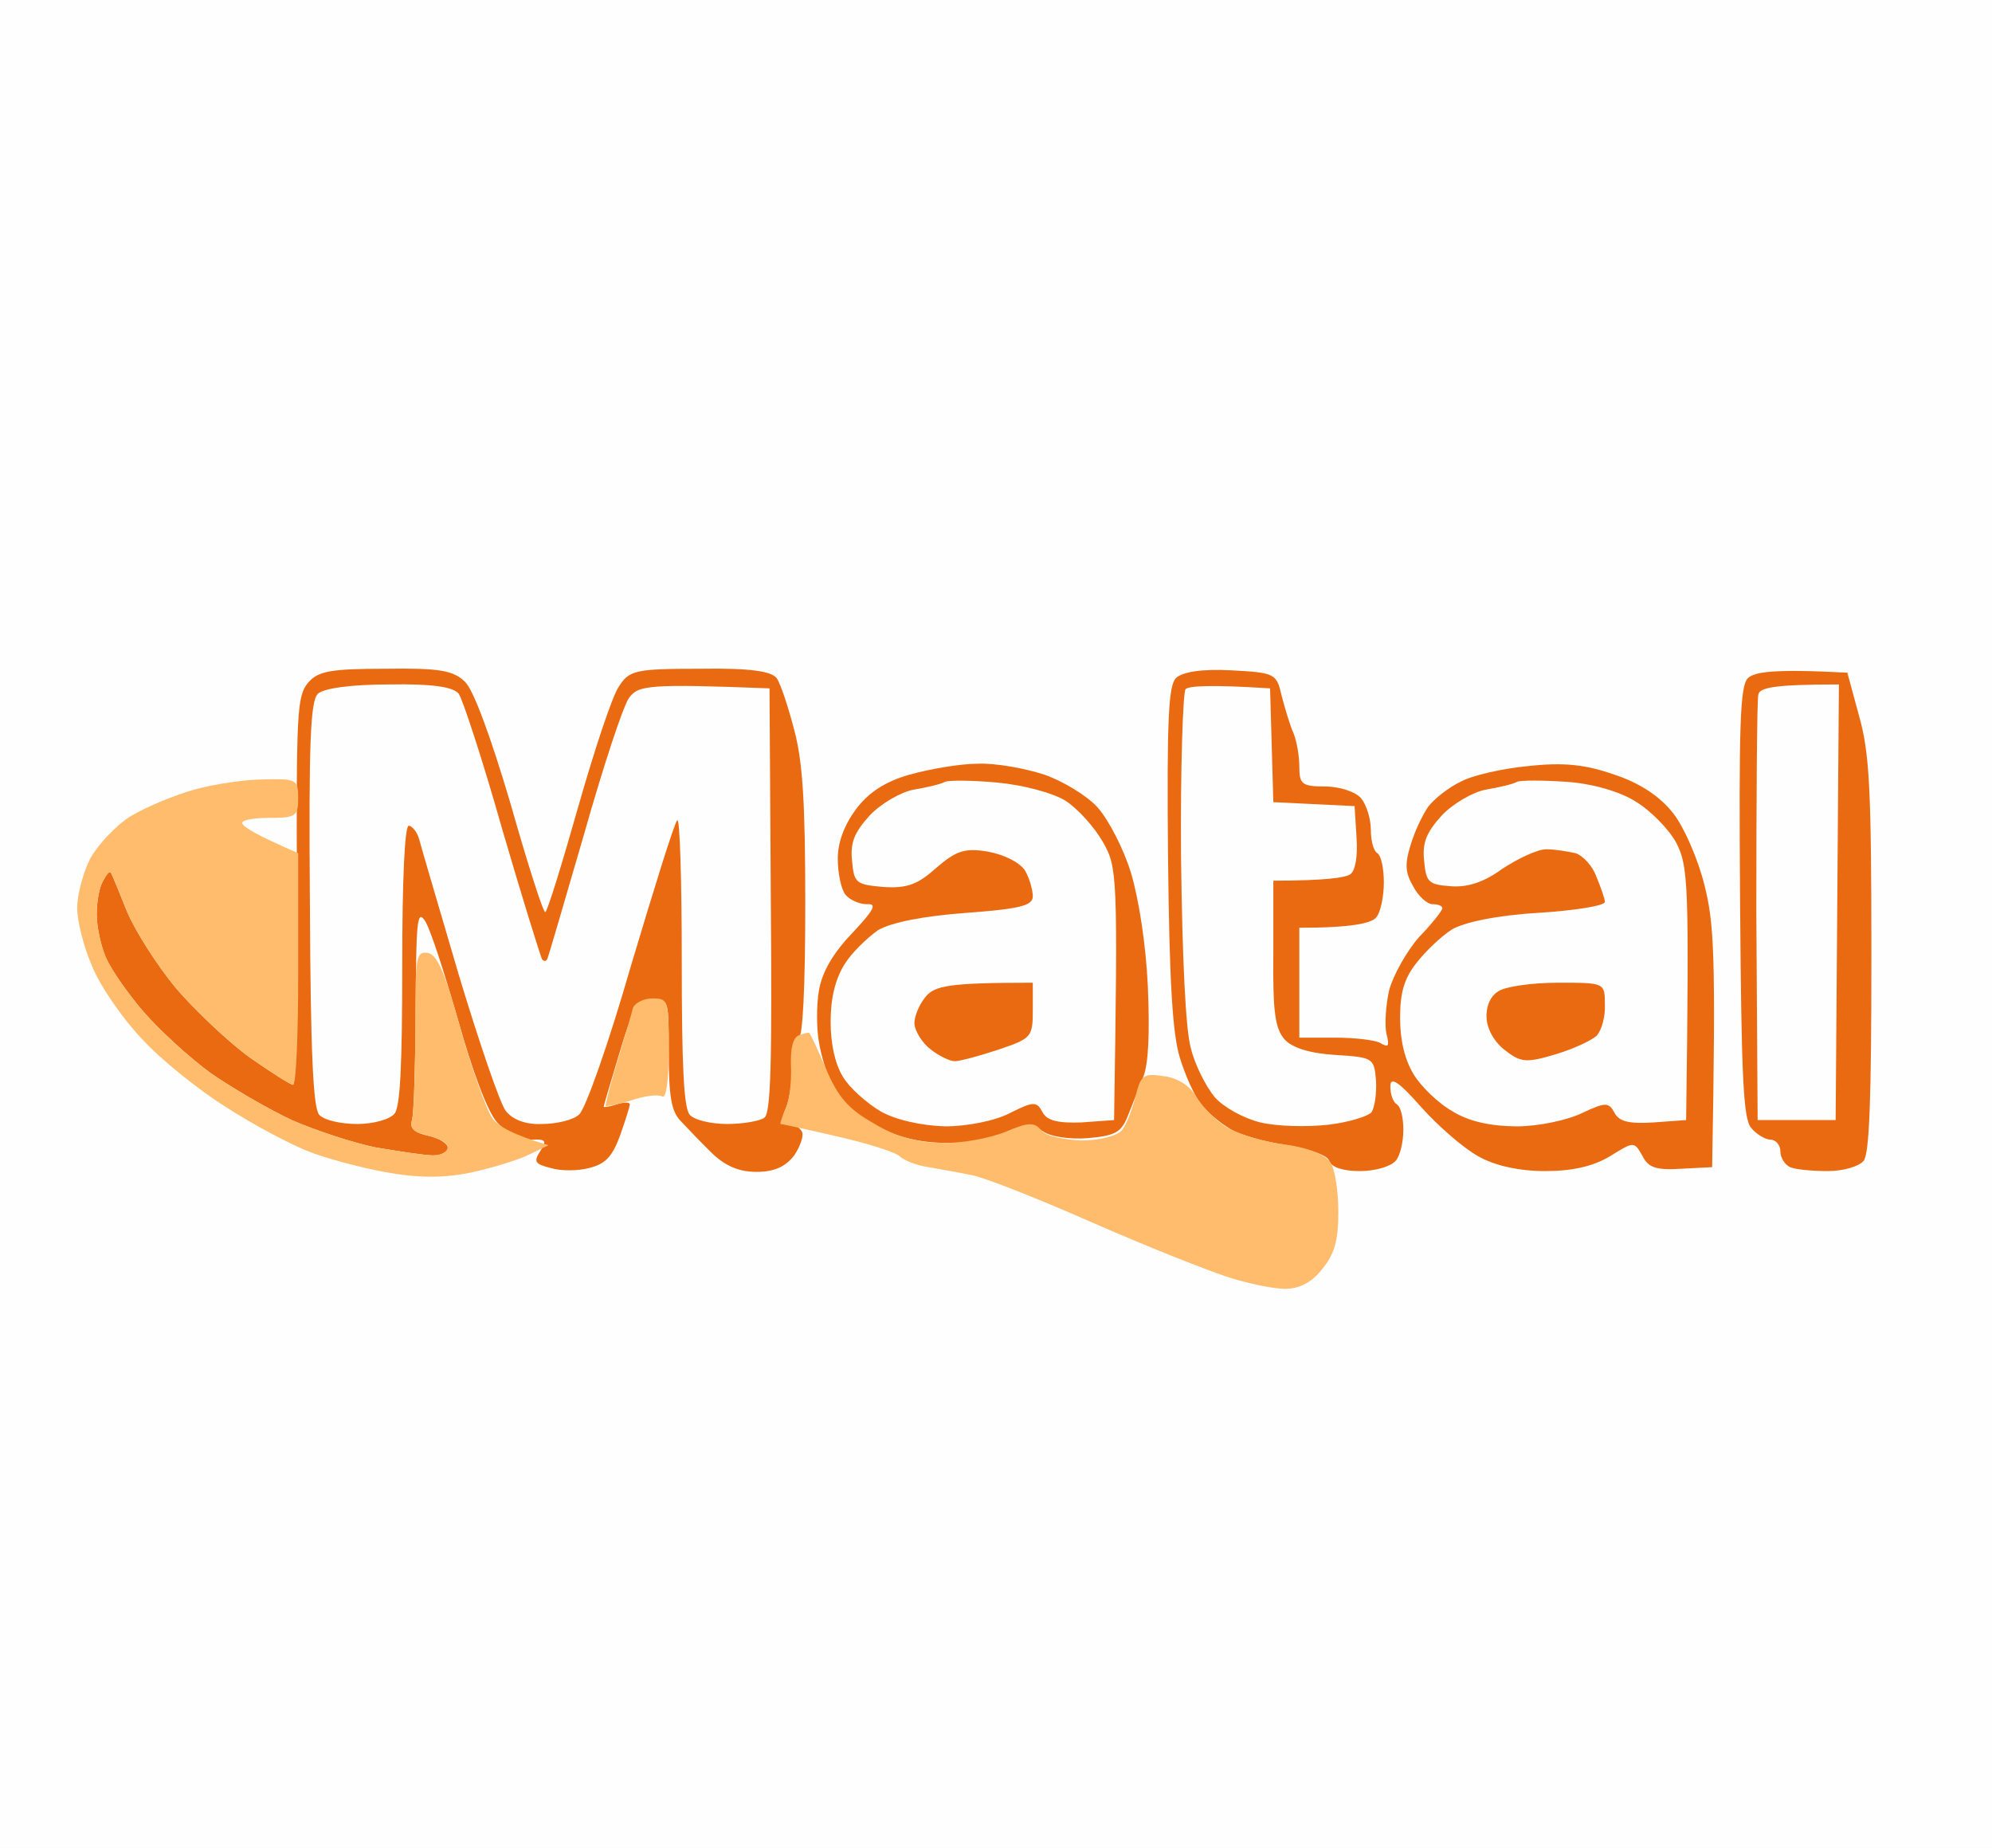
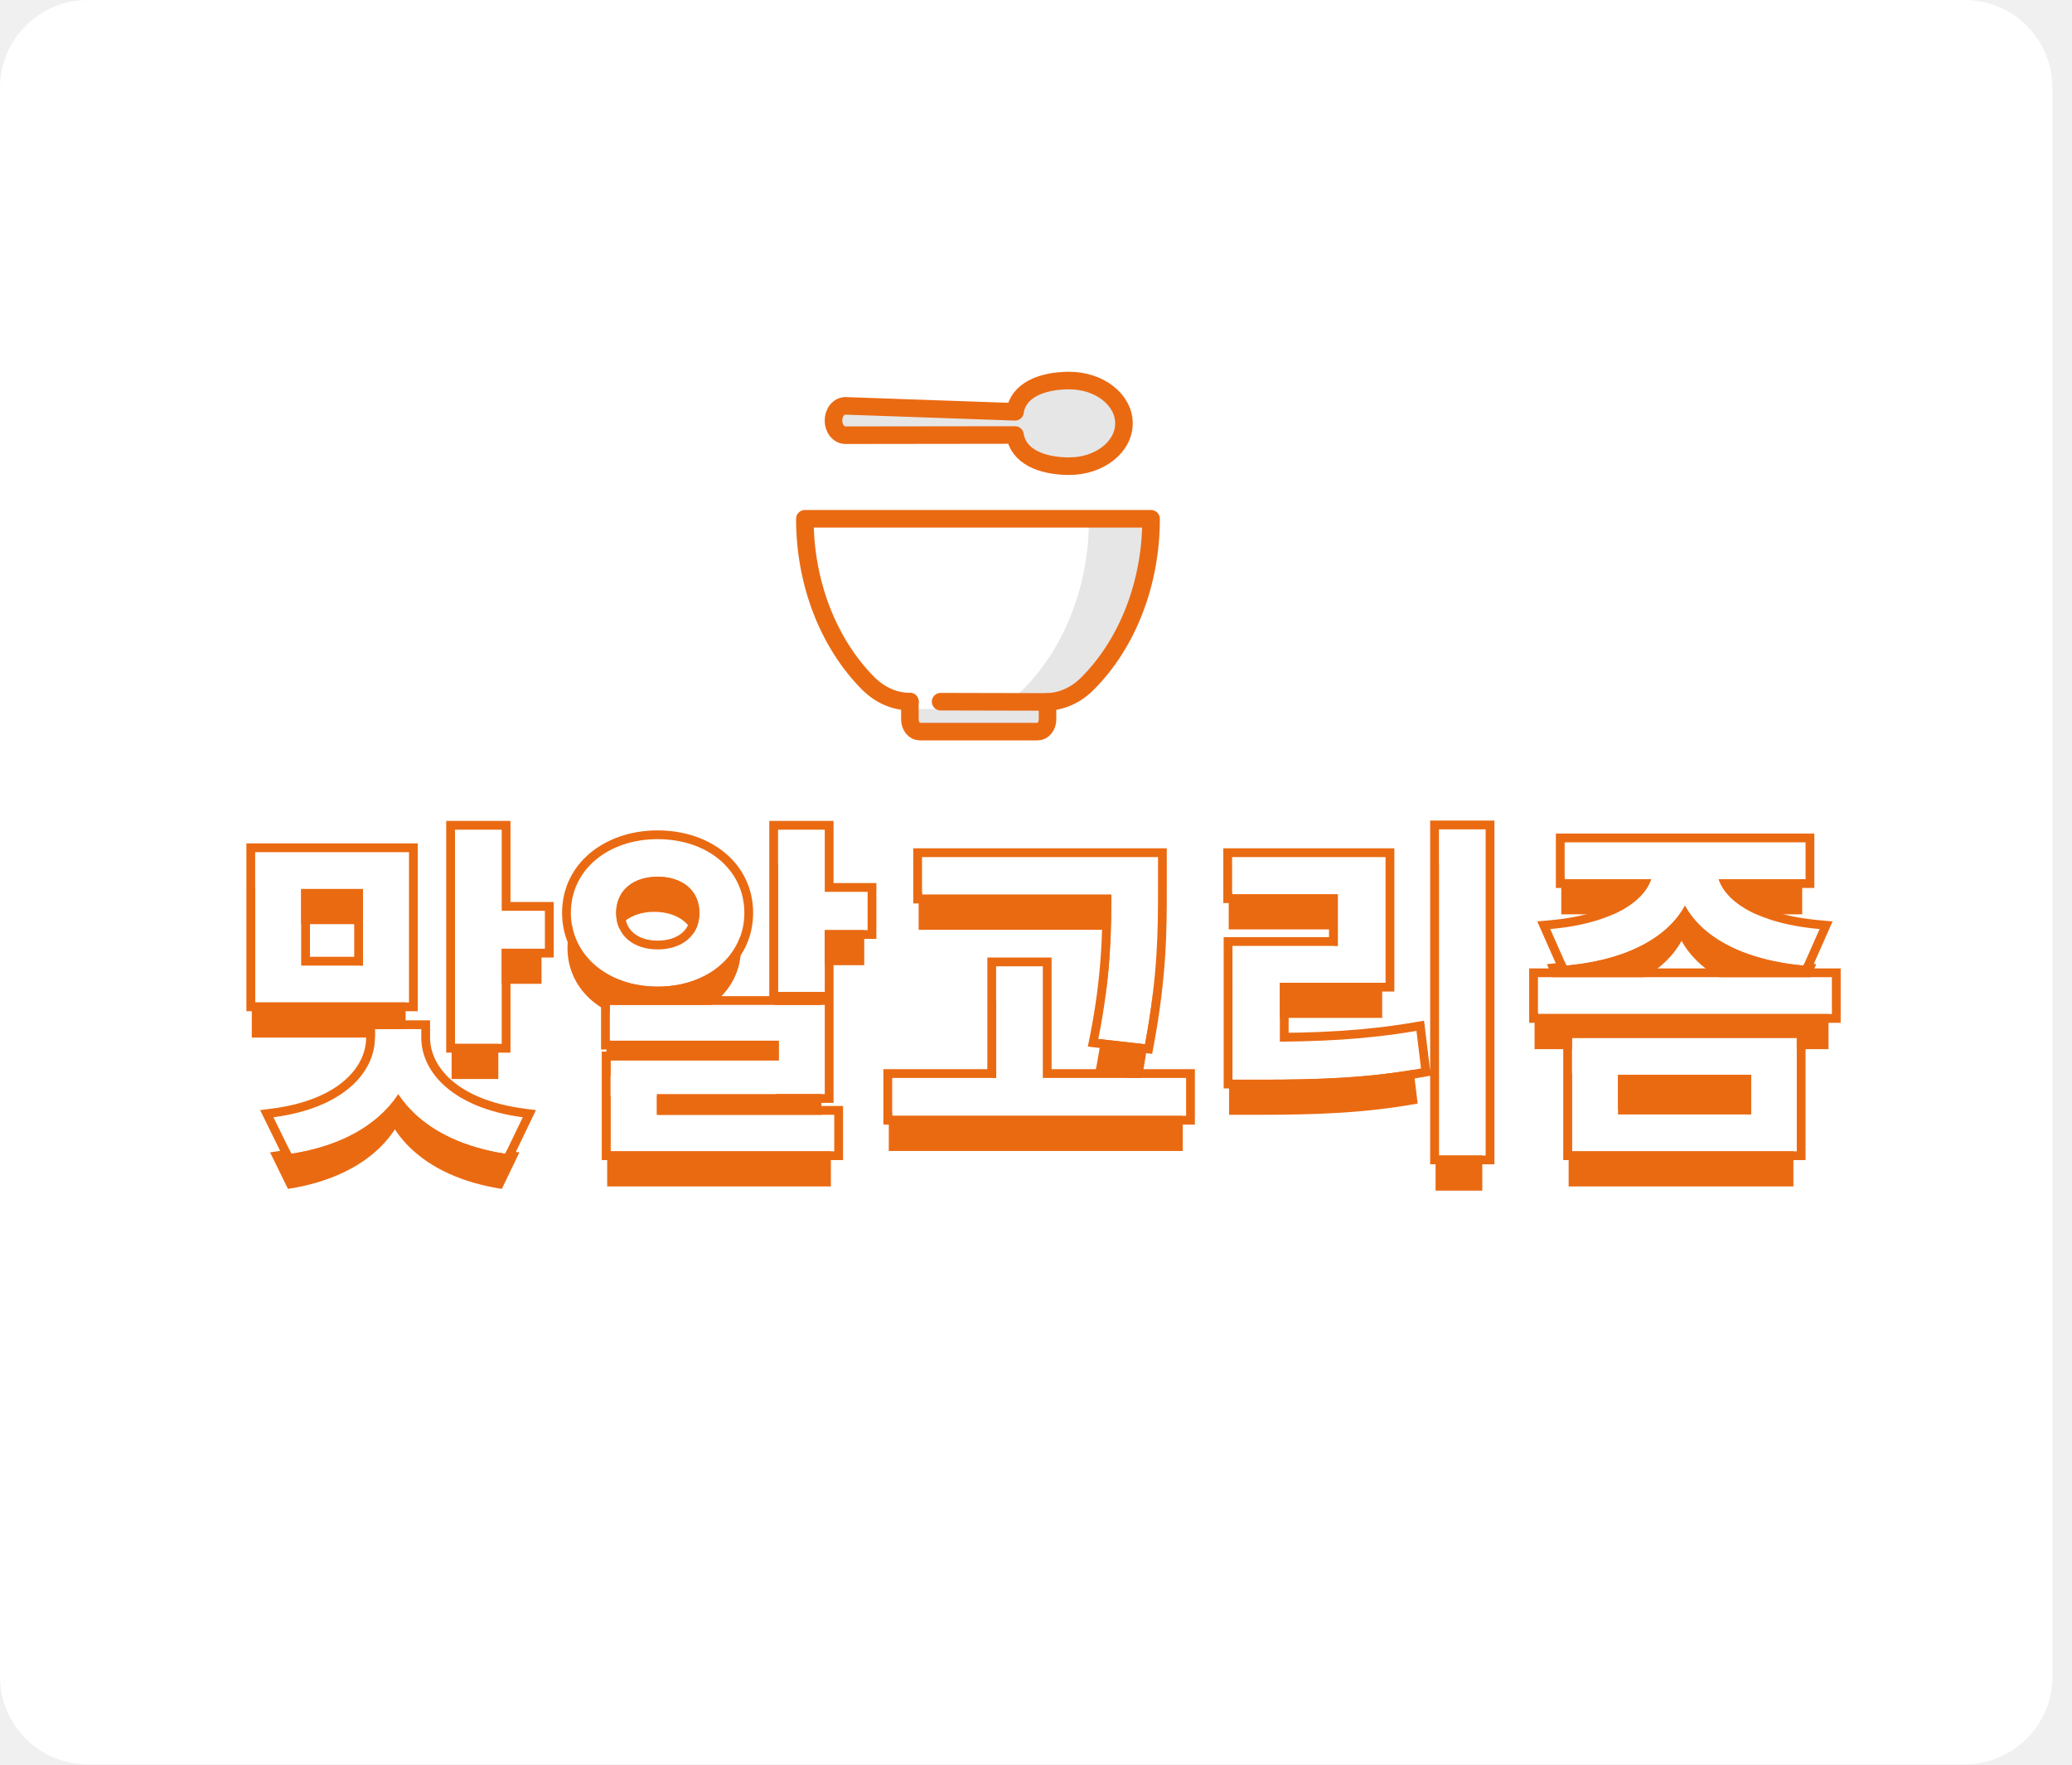
- <svg xmlns="http://www.w3.org/2000/svg" width="207" height="192" viewBox="0 0 207 192" fill="none">
-   <path fill-rule="evenodd" clip-rule="evenodd" d="M0 0H103.5H207V192H0V0ZM35.785 71.301C35.785 71.581 36.721 72.419 37.877 73.165C38.978 74.004 40.079 74.563 40.354 74.563C40.574 74.563 40.739 73.724 40.739 72.699C40.739 71.115 40.354 70.835 38.262 70.835C36.886 70.835 35.785 71.021 35.785 71.301ZM50.759 83.511C50.649 84.536 50.979 85.934 51.475 86.68C52.245 87.891 52.356 87.891 52.466 86.12C52.521 85.002 52.19 83.604 51.75 82.951C51.034 82.019 50.869 82.113 50.759 83.511Z" fill="#FFFEFE" />
-   <path d="M30.854 92.565C30.787 74.052 30.854 72.34 32.003 70.953C33.016 69.73 34.367 69.485 40.041 69.485C45.648 69.404 47.135 69.648 48.35 70.872C49.229 71.769 50.985 76.499 53.079 83.594C54.836 89.792 56.457 94.849 56.66 94.767C56.862 94.767 58.348 89.955 60.037 84.002C61.726 78.049 63.617 72.34 64.293 71.361C65.374 69.648 65.982 69.485 72.737 69.485C77.871 69.404 80.168 69.73 80.709 70.464C81.114 71.035 81.924 73.481 82.532 75.847C83.411 79.109 83.681 83.35 83.681 93.951C83.681 102.678 83.411 107.815 83.005 107.815C82.6 107.815 82.33 109.12 82.33 110.67C82.33 112.219 82.06 114.258 81.654 115.155C81.114 116.46 81.181 116.786 81.992 116.786C82.532 116.786 83.14 117.194 83.343 117.602C83.546 118.01 83.14 119.151 82.532 120.049C81.654 121.19 80.506 121.761 78.614 121.761C76.723 121.761 75.304 121.109 73.886 119.722C72.737 118.581 71.319 117.113 70.643 116.379C69.765 115.4 69.495 113.85 69.495 109.447V109.447C69.495 103.819 69.495 103.738 67.738 103.982C66.185 104.146 65.712 104.88 64.361 109.447C63.482 112.382 62.739 114.829 62.739 114.992C62.739 115.074 63.347 114.992 64.09 114.748C64.834 114.503 65.442 114.503 65.442 114.748C65.442 114.992 64.969 116.46 64.428 118.01C63.617 120.212 62.874 120.946 61.253 121.353C60.037 121.68 58.213 121.68 57.2 121.353C55.579 120.946 55.444 120.701 56.119 119.641C56.862 118.499 56.727 118.336 55.173 118.417C54.093 118.417 52.539 117.602 51.661 116.623C50.647 115.482 49.094 111.322 47.54 105.777C46.121 100.883 44.635 96.235 44.095 95.582C43.352 94.522 43.217 95.99 43.217 104.798C43.149 110.507 43.014 115.726 42.811 116.379C42.541 117.276 43.081 117.683 44.5 118.01C45.648 118.254 46.527 118.825 46.527 119.233C46.527 119.722 45.851 120.049 45.04 120.049C44.162 120.049 41.528 119.641 39.096 119.233C36.664 118.744 32.746 117.439 30.314 116.379C27.882 115.237 24.099 113.035 21.87 111.485C19.64 109.854 16.533 107 14.912 105.124C13.29 103.249 11.534 100.72 10.994 99.497C10.453 98.192 10.048 96.235 10.048 95.012C10.048 93.707 10.318 92.157 10.723 91.505C11.061 90.852 11.399 90.445 11.534 90.689C11.669 90.934 12.412 92.728 13.223 94.767C14.101 96.806 16.33 100.313 18.289 102.678C20.248 104.961 23.694 108.223 25.923 109.854C28.152 111.404 30.179 112.709 30.449 112.709C30.787 112.709 30.922 103.656 30.854 92.565Z" fill="#EA6A12" />
-   <path d="M121.376 89.058C121.24 74.542 121.443 71.28 122.186 70.464C122.862 69.812 124.888 69.485 127.928 69.648C132.522 69.893 132.657 69.975 133.197 72.34C133.535 73.645 134.076 75.439 134.413 76.173C134.751 76.988 135.021 78.538 135.021 79.68C135.021 81.474 135.291 81.718 137.723 81.718C139.21 81.718 140.898 82.289 141.439 82.942C141.979 83.594 142.452 85.062 142.452 86.204C142.452 87.346 142.722 88.406 143.128 88.65C143.533 88.895 143.803 90.281 143.803 91.668C143.803 93.136 143.465 94.849 142.993 95.338C142.52 95.909 140.561 96.398 135.021 96.398V107.815H138.737C140.763 107.815 142.925 108.06 143.465 108.386C144.276 108.876 144.411 108.713 144.073 107.408C143.871 106.511 144.006 104.472 144.344 102.922C144.749 101.373 146.168 98.845 147.451 97.377C148.802 95.99 149.883 94.604 149.883 94.359C149.883 94.115 149.41 93.951 148.87 93.951C148.329 93.951 147.383 93.136 146.843 92.076C146.032 90.689 145.965 89.792 146.573 87.835C146.978 86.448 147.789 84.736 148.397 83.839C149.005 83.023 150.558 81.8 151.774 81.229C152.923 80.577 156.165 79.843 158.8 79.598C162.515 79.19 164.745 79.435 167.785 80.495C170.487 81.392 172.513 82.779 173.864 84.491C175.013 85.959 176.431 89.221 177.107 91.913C178.12 95.909 178.323 99.089 177.918 121.272L174.743 121.435C172.176 121.598 171.297 121.353 170.689 120.13C169.811 118.581 169.811 118.581 167.312 120.13C165.555 121.19 163.394 121.68 160.556 121.68C157.854 121.68 155.287 121.109 153.598 120.13C152.112 119.315 149.478 117.031 147.721 115.074C145.357 112.382 144.479 111.812 144.479 112.872C144.479 113.687 144.749 114.503 145.154 114.748C145.56 114.992 145.83 116.134 145.83 117.357C145.83 118.662 145.492 120.13 145.019 120.619C144.546 121.19 142.925 121.68 141.304 121.68C139.547 121.68 138.331 121.272 138.129 120.619C137.994 120.049 136.102 119.396 133.738 118.988C131.508 118.662 128.806 117.928 127.793 117.276C126.712 116.623 125.361 115.482 124.753 114.666C124.078 113.769 123.132 111.649 122.591 109.854C121.848 107.408 121.511 102.025 121.376 89.058Z" fill="#EA6A12" />
-   <path d="M180.822 93.707C180.687 75.194 180.822 71.28 181.633 70.464C182.308 69.812 184.268 69.485 191.969 69.893L193.185 74.379C194.265 78.212 194.468 81.8 194.468 99.252C194.468 114.177 194.265 119.885 193.657 120.619C193.185 121.19 191.563 121.68 189.942 121.68C188.321 121.68 186.564 121.516 186.024 121.272C185.483 121.027 185.011 120.293 185.011 119.641C185.011 118.988 184.538 118.417 183.997 118.417C183.457 118.417 182.511 117.847 181.971 117.194C181.16 116.215 180.957 112.219 180.822 93.707Z" fill="#EA6A12" />
-   <path d="M88.95 84.084C90.234 82.371 91.922 81.229 94.489 80.495C96.516 79.924 99.758 79.353 101.582 79.353C103.474 79.272 106.581 79.843 108.54 80.495C110.432 81.147 112.999 82.697 114.08 83.92C115.228 85.225 116.782 88.243 117.525 90.689C118.336 93.38 119.079 98.111 119.281 102.515C119.484 107.408 119.349 110.507 118.808 111.893C118.336 113.035 117.66 114.829 117.187 115.971C116.512 117.683 115.836 118.01 113.066 118.254C111.175 118.417 109.081 118.091 108.338 117.52C107.257 116.786 106.446 116.786 104.622 117.683C103.339 118.336 100.434 118.825 98.205 118.744C95.57 118.744 93.003 118.091 90.977 116.949C89.153 115.971 87.261 114.34 86.721 113.28C86.18 112.301 85.437 110.181 85.167 108.631C84.829 107.082 84.829 104.472 85.099 102.922C85.415 101.019 86.563 99.035 88.545 96.969C90.841 94.522 91.179 93.87 90.098 93.951C89.355 93.951 88.342 93.544 87.869 92.973C87.396 92.402 87.058 90.689 87.058 89.221C87.058 87.509 87.734 85.715 88.95 84.084Z" fill="#EA6A12" />
-   <path d="M13.561 84.817C15.182 83.839 18.154 82.615 20.181 82.045C22.207 81.474 25.517 80.984 27.409 80.984C30.787 80.903 30.989 80.984 30.989 82.942C30.989 84.817 30.719 84.981 27.949 84.981C26.261 84.981 25.045 85.225 25.18 85.551C25.315 85.959 26.666 86.775 30.989 88.65V100.639C30.989 107.326 30.787 112.709 30.449 112.709C30.179 112.709 28.152 111.404 25.923 109.854C23.694 108.223 20.248 104.961 18.289 102.678C16.33 100.313 14.101 96.806 13.223 94.767C12.412 92.728 11.669 90.934 11.534 90.689C11.399 90.445 11.061 90.852 10.723 91.505C10.318 92.157 10.048 93.707 10.048 94.93C10.048 96.235 10.453 98.192 10.994 99.415C11.534 100.72 13.29 103.249 14.912 105.124C16.533 107 19.64 109.854 21.87 111.485C24.099 113.035 27.882 115.237 30.314 116.379C32.746 117.439 36.664 118.744 39.096 119.233C41.528 119.641 44.162 120.049 44.973 120.049C45.851 120.049 46.527 119.641 46.527 119.233C46.527 118.744 45.648 118.254 44.5 118.01C43.081 117.683 42.541 117.276 42.811 116.379C43.014 115.726 43.149 111.485 43.149 107C43.149 99.415 43.217 98.845 44.432 99.008C45.446 99.171 46.256 101.047 47.878 107C49.094 111.241 50.58 115.4 51.188 116.216C51.796 117.031 53.349 117.928 56.997 118.988L54.971 119.967C53.822 120.538 51.12 121.353 48.891 121.843C46.054 122.414 43.419 122.414 39.906 121.761C37.272 121.272 33.624 120.293 31.867 119.559C30.044 118.825 26.328 116.868 23.558 115.074C20.789 113.361 16.803 110.181 14.777 107.979C12.75 105.858 10.386 102.433 9.575 100.394C8.697 98.437 8.021 95.664 8.021 94.359C8.021 92.973 8.629 90.689 9.372 89.221C10.115 87.835 12.007 85.796 13.561 84.817Z" fill="#FFBC6C" />
-   <path d="M64.158 110.262C64.901 107.816 65.644 105.287 65.779 104.716C65.982 104.227 66.86 103.738 67.806 103.738C69.427 103.738 69.495 103.901 69.495 109.039C69.495 112.301 69.224 114.177 68.819 113.932C68.414 113.687 66.995 113.85 65.577 114.34C64.225 114.748 63.01 114.992 62.942 114.911C62.874 114.829 63.415 112.709 64.158 110.262Z" fill="#FFBC6C" />
-   <path d="M82.195 110.751C82.127 108.957 82.397 107.816 83.005 107.571C83.478 107.408 84.019 107.245 84.086 107.326C84.221 107.408 84.964 109.039 85.843 111.078C87.058 113.932 88.139 115.237 90.774 116.705C93.003 118.091 95.368 118.744 97.867 118.744C99.894 118.825 102.866 118.254 104.487 117.602C106.784 116.623 107.46 116.542 108.203 117.439C108.608 118.01 110.499 118.417 112.391 118.499C114.282 118.499 116.106 118.01 116.579 117.439C117.052 116.868 117.66 115.237 117.998 113.932C118.538 111.73 118.808 111.485 120.903 111.812C122.321 111.975 123.672 112.79 124.348 114.014C125.023 115.074 126.442 116.542 127.59 117.194C128.739 117.847 131.373 118.662 133.468 118.907C135.899 119.233 137.723 119.967 138.264 120.783C138.737 121.516 139.074 123.8 139.074 125.92C139.074 128.938 138.669 130.324 137.386 131.874C136.305 133.26 135.021 133.913 133.535 133.913C132.319 133.913 129.617 133.342 127.59 132.689C125.564 132.037 119.146 129.509 113.404 126.981C107.662 124.452 102.055 122.25 100.907 122.087C99.758 121.843 97.799 121.516 96.516 121.272C95.232 121.109 93.881 120.538 93.476 120.13C93.071 119.722 90.234 118.825 87.058 118.091C83.883 117.357 81.249 116.786 81.114 116.786C81.046 116.786 81.249 116.052 81.654 115.155C82.059 114.258 82.262 112.301 82.195 110.751Z" fill="#FFBC6C" />
-   <path d="M32.205 93.951C32.07 76.907 32.273 72.91 33.016 72.095C33.624 71.524 36.394 71.116 40.447 71.116C44.838 71.035 47.135 71.361 47.675 72.095C48.08 72.666 50.174 79.027 52.201 86.204C54.295 93.38 56.187 99.415 56.322 99.66C56.525 99.905 56.727 99.905 56.862 99.66C56.997 99.415 58.686 93.543 60.713 86.612C62.672 79.68 64.766 73.318 65.374 72.503C66.32 71.198 67.4 71.035 79.965 71.524L80.1 93.543C80.236 110.425 80.1 115.726 79.425 116.134C79.02 116.46 77.263 116.786 75.574 116.786C73.886 116.786 72.129 116.378 71.656 115.808C71.048 114.992 70.846 110.751 70.846 99.66C70.846 91.342 70.643 84.899 70.373 85.225C70.035 85.633 67.941 92.402 65.577 100.312C63.28 108.305 60.848 115.237 60.172 115.808C59.564 116.378 57.808 116.786 56.322 116.786C54.565 116.868 53.214 116.297 52.539 115.4C51.931 114.584 49.769 108.223 47.675 101.291C45.648 94.359 43.757 87.998 43.554 87.182C43.352 86.448 42.811 85.796 42.473 85.796C42.068 85.796 41.798 91.178 41.798 100.231C41.798 110.588 41.595 115.074 40.987 115.726C40.514 116.297 38.825 116.786 37.137 116.786C35.38 116.786 33.624 116.378 33.151 115.808C32.543 114.992 32.273 109.446 32.205 93.951Z" fill="#FFFEFE" />
-   <path d="M122.727 88.977C122.659 79.761 122.929 71.932 123.199 71.606C123.537 71.279 125.631 71.116 131.981 71.524L132.319 83.349L140.763 83.757L140.966 87.019C141.101 89.058 140.831 90.526 140.29 90.852C139.818 91.178 137.791 91.505 132.319 91.505V99.008C132.252 105.287 132.522 106.837 133.468 107.979C134.278 108.876 136.102 109.446 138.737 109.61C142.722 109.854 142.79 109.936 142.993 112.301C143.06 113.606 142.857 115.074 142.52 115.563C142.182 115.971 140.155 116.623 137.994 116.868C135.764 117.112 132.657 117.031 130.968 116.623C129.279 116.215 127.185 115.074 126.239 114.013C125.294 112.872 124.145 110.588 123.74 108.876C123.199 106.918 122.862 99.66 122.727 88.977Z" fill="#FFFEFE" />
-   <path d="M182.511 94.767C182.511 82.86 182.579 72.747 182.714 72.177C182.849 71.443 184.335 71.116 191.09 71.116L190.753 116.378H182.646L182.511 94.767Z" fill="#FFFEFE" />
-   <path d="M94.962 82.044C96.381 81.8 97.799 81.474 98.205 81.229C98.61 81.066 101.042 81.066 103.609 81.311C106.311 81.555 109.351 82.371 110.702 83.186C111.986 84.002 113.742 85.959 114.62 87.509C116.106 90.118 116.174 90.852 115.769 116.378L112.391 116.623C109.959 116.705 108.811 116.46 108.338 115.563C107.73 114.421 107.392 114.421 104.96 115.645C103.406 116.46 100.502 117.031 98.205 117.031C95.705 116.949 93.138 116.378 91.517 115.481C90.031 114.584 88.275 113.035 87.599 111.893C86.788 110.588 86.315 108.468 86.315 106.184C86.315 103.738 86.788 101.78 87.734 100.231C88.477 99.008 90.098 97.458 91.247 96.643C92.665 95.827 95.975 95.175 100.434 94.848C105.906 94.441 107.324 94.114 107.324 93.136C107.324 92.483 106.987 91.26 106.514 90.445C105.973 89.629 104.42 88.813 102.663 88.487C100.231 88.079 99.353 88.406 97.259 90.2C95.368 91.912 94.219 92.32 91.787 92.157C88.95 91.912 88.747 91.749 88.545 89.466C88.342 87.59 88.747 86.53 90.369 84.736C91.517 83.513 93.611 82.289 94.962 82.044Z" fill="#FFFEFE" />
-   <path d="M154.409 82.044C155.828 81.8 157.246 81.474 157.652 81.229C158.057 81.066 160.286 81.066 162.718 81.229C165.353 81.392 168.257 82.208 169.946 83.268C171.568 84.246 173.459 86.204 174.202 87.59C175.418 90.037 175.553 91.505 175.215 116.378L171.838 116.623C169.338 116.786 168.257 116.542 167.785 115.645C167.177 114.503 166.839 114.503 164.407 115.645C162.921 116.378 159.881 117.031 157.652 117.031C155.017 117.031 152.653 116.542 150.964 115.481C149.478 114.666 147.654 112.872 146.911 111.648C145.965 110.099 145.492 108.06 145.492 105.777C145.492 103.167 145.897 101.699 147.181 100.068C148.127 98.844 149.748 97.295 150.896 96.561C152.18 95.827 155.557 95.093 159.881 94.848C163.664 94.604 166.771 94.114 166.771 93.707C166.771 93.38 166.366 92.239 165.893 91.097C165.488 89.955 164.474 88.895 163.731 88.65C162.988 88.487 161.637 88.243 160.691 88.243C159.746 88.243 157.719 89.221 156.098 90.281C154.206 91.668 152.45 92.239 150.694 92.076C148.464 91.912 148.194 91.668 147.991 89.466C147.789 87.59 148.194 86.53 149.815 84.736C150.964 83.513 153.058 82.289 154.409 82.044Z" fill="#FFFEFE" />
-   <path d="M95.03 106.429C94.962 105.695 95.503 104.39 96.178 103.575C97.124 102.433 98.475 102.107 107.324 102.107V104.961C107.324 107.734 107.189 107.897 103.812 109.039C101.853 109.691 99.758 110.262 99.218 110.262C98.678 110.262 97.529 109.691 96.719 109.039C95.84 108.386 95.097 107.163 95.03 106.429Z" fill="#EA6A12" />
-   <path d="M154.477 105.777C154.409 104.553 154.882 103.493 155.693 103.004C156.368 102.514 159.205 102.107 161.907 102.107C166.771 102.107 166.771 102.107 166.771 104.39C166.839 105.613 166.433 107 165.961 107.571C165.488 108.06 163.596 108.957 161.705 109.528C158.732 110.425 158.057 110.425 156.503 109.202C155.355 108.386 154.544 107 154.477 105.777Z" fill="#EA6A12" />
+ <svg xmlns="http://www.w3.org/2000/svg" width="236" height="201" viewBox="0 0 236 201" fill="none">
+   <rect width="233.771" height="201" rx="10" fill="white" />
+   <path d="M118.185 84.183H104.765C104.285 84.183 103.826 83.948 103.487 83.531C103.148 83.114 102.957 82.549 102.957 81.959V79.927C102.957 79.706 103.028 79.493 103.156 79.336C103.283 79.18 103.456 79.091 103.637 79.091H103.638L119.315 79.127C119.495 79.128 119.667 79.216 119.795 79.373C119.922 79.53 119.993 79.742 119.993 79.963V81.96C119.993 82.55 119.802 83.115 119.463 83.531C119.124 83.948 118.664 84.183 118.185 84.183ZM121.791 53.107C125.231 53.107 128.018 50.925 128.018 48.231C128.018 45.537 125.231 43.354 121.791 43.354C118.597 43.354 115.967 44.487 115.609 46.914L96.291 46.236C95.93 46.236 95.585 46.412 95.329 46.725C95.075 47.039 94.931 47.464 94.931 47.908C94.931 48.351 95.075 48.777 95.329 49.09C95.585 49.404 95.93 49.58 96.291 49.58L115.612 49.556C115.976 51.978 118.601 53.107 121.791 53.107Z" fill="#E6E6E6" />
+   <path d="M119.095 80.8H119.08L103.635 80.764C101.739 80.76 99.901 79.951 98.434 78.473C96.105 76.123 94.229 73.166 92.942 69.815C91.656 66.465 90.99 62.805 90.994 59.1C90.994 58.878 91.066 58.666 91.193 58.509C91.321 58.352 91.494 58.264 91.674 58.264H131.107C131.288 58.264 131.461 58.352 131.588 58.509C131.716 58.666 131.787 58.878 131.787 59.1C131.792 62.821 131.122 66.495 129.825 69.857C128.528 73.218 126.637 76.181 124.291 78.53C122.823 79.999 120.988 80.8 119.095 80.8Z" fill="white" />
+   <path d="M131.107 58.264H123.353C123.534 58.264 123.707 58.352 123.834 58.509C123.962 58.666 124.033 58.878 124.033 59.1C124.038 62.821 123.368 66.495 122.071 69.857C120.774 73.218 118.883 76.181 116.537 78.53C115.154 79.909 113.445 80.7 111.666 80.783L119.08 80.8H119.095C120.988 80.8 122.823 79.999 124.291 78.53C126.637 76.181 128.528 73.218 129.825 69.857C131.122 66.495 131.792 62.821 131.787 59.1C131.787 58.878 131.716 58.666 131.588 58.509C131.461 58.352 131.288 58.264 131.107 58.264Z" fill="#E6E6E6" />
+   <path d="M103.636 79.927C101.897 79.927 100.211 79.185 98.866 77.828C96.615 75.556 94.802 72.697 93.558 69.458C92.314 66.22 91.671 62.682 91.674 59.1H131.107C131.11 62.696 130.462 66.248 129.208 69.497C127.955 72.746 126.128 75.611 123.861 77.882C122.511 79.236 120.822 79.971 119.081 79.964L107.136 79.936" stroke="#EA6A12" stroke-width="2" stroke-linecap="round" stroke-linejoin="round" />
+   <path d="M103.636 79.927V81.96C103.637 82.328 103.756 82.681 103.967 82.941C104.178 83.201 104.465 83.347 104.764 83.347H118.185C118.484 83.347 118.771 83.201 118.982 82.94C119.194 82.68 119.312 82.328 119.313 81.96V79.963M121.791 53.107C125.23 53.107 128.018 50.925 128.018 48.231C128.018 45.537 125.23 43.354 121.791 43.354C118.597 43.354 115.967 44.487 115.609 46.914L96.291 46.236C95.93 46.236 95.584 46.412 95.329 46.725C95.074 47.039 94.931 47.464 94.931 47.908C94.931 48.351 95.074 48.777 95.329 49.09C95.584 49.404 95.93 49.58 96.291 49.58L115.612 49.556C115.976 51.978 118.601 53.107 121.791 53.107Z" stroke="#EA6A12" stroke-width="2" stroke-linecap="round" stroke-linejoin="round" />
+   <path d="M28.68 101.08H46.2V118.2H28.68V101.08ZM40.96 105.28H33.92V114H40.96V105.28ZM51.44 98.52H56.76V122.92H51.44V98.52ZM55.28 107.76H61.68V112.08H55.28V107.76ZM42.32 121.24H46.88V122.2C46.88 128.76 41.88 134.04 32.8 135.44L30.76 131.28C38.68 130.24 42.32 126.2 42.32 122.2V121.24ZM43.08 121.24H47.6V122.2C47.6 126.2 51.28 130.24 59.16 131.28L57.16 135.44C48.08 134.04 43.08 128.76 43.08 122.2V121.24ZM88.237 98.52H93.557V117H88.237V98.52ZM91.397 105.6H98.437V109.96H91.397V105.6ZM69.077 118.48H93.557V128.64H74.437V133.04H69.157V124.8H88.317V122.56H69.077V118.48ZM69.157 131H94.637V135.16H69.157V131ZM74.517 99.6C80.197 99.6 84.397 103.08 84.397 108C84.397 112.88 80.197 116.4 74.517 116.4C68.877 116.4 64.637 112.88 64.637 108C64.637 103.08 68.877 99.6 74.517 99.6ZM74.517 103.88C71.797 103.88 69.797 105.4 69.797 108C69.797 110.6 71.797 112.16 74.517 112.16C77.277 112.16 79.277 110.6 79.277 108C79.277 105.4 77.277 103.88 74.517 103.88ZM104.634 101.64H128.114V105.92H104.634V101.64ZM101.234 126.8H134.714V131.12H101.234V126.8ZM113.074 114.08H118.394V128.92H113.074V114.08ZM126.194 101.64H131.514V105.2C131.514 109.84 131.514 115.04 130.034 122.96L124.714 122.36C126.194 115 126.194 109.64 126.194 105.2V101.64ZM163.511 98.48H168.831V135.64H163.511V98.48ZM139.991 122.68H143.271C149.831 122.68 155.071 122.44 160.951 121.44L161.471 125.72C155.471 126.8 150.031 127 143.271 127H139.991V122.68ZM139.951 101.64H157.431V115.96H145.391V124.28H139.991V111.76H151.991V105.88H139.951V101.64ZM187.868 102.08H192.588V103C192.588 108.56 187.588 113.12 178.028 114L176.188 109.84C184.308 109.12 187.868 105.88 187.868 103V102.08ZM190.468 102.08H195.188V103C195.188 105.88 198.708 109.12 206.868 109.84L205.028 114C195.508 113.12 190.468 108.56 190.468 103V102.08ZM177.828 99.96H205.268V104.16H177.828V99.96ZM178.668 122.24H204.268V135.16H178.668V122.24ZM199.068 126.44H183.908V130.96H199.068V126.44ZM174.788 115.32H208.268V119.52H174.788V115.32Z" fill="#EA6A12" />
+   <mask id="path-9-outside-1_741_525" maskUnits="userSpaceOnUse" x="27.384" y="93" width="183" height="40" fill="black">
+     <rect fill="white" x="27.384" y="93" width="183" height="40" />
+     <path d="M29.064 97.08H46.584V114.2H29.064V97.08ZM41.344 101.28H34.304V110H41.344V101.28ZM51.824 94.52H57.144V118.92H51.824V94.52ZM55.664 103.76H62.064V108.08H55.664V103.76ZM42.704 117.24H47.264V118.2C47.264 124.76 42.264 130.04 33.184 131.44L31.144 127.28C39.064 126.24 42.704 122.2 42.704 118.2V117.24ZM43.464 117.24H47.984V118.2C47.984 122.2 51.664 126.24 59.544 127.28L57.544 131.44C48.464 130.04 43.464 124.76 43.464 118.2V117.24ZM88.621 94.52H93.941V113H88.621V94.52ZM91.781 101.6H98.821V105.96H91.781V101.6ZM69.461 114.48H93.941V124.64H74.821V129.04H69.541V120.8H88.701V118.56H69.461V114.48ZM69.541 127H95.021V131.16H69.541V127ZM74.901 95.6C80.581 95.6 84.781 99.08 84.781 104C84.781 108.88 80.581 112.4 74.901 112.4C69.261 112.4 65.021 108.88 65.021 104C65.021 99.08 69.261 95.6 74.901 95.6ZM74.901 99.88C72.181 99.88 70.181 101.4 70.181 104C70.181 106.6 72.181 108.16 74.901 108.16C77.661 108.16 79.661 106.6 79.661 104C79.661 101.4 77.661 99.88 74.901 99.88ZM105.018 97.64H128.498V101.92H105.018V97.64ZM101.618 122.8H135.098V127.12H101.618V122.8ZM113.458 110.08H118.778V124.92H113.458V110.08ZM126.578 97.64H131.898V101.2C131.898 105.84 131.898 111.04 130.418 118.96L125.098 118.36C126.578 111 126.578 105.64 126.578 101.2V97.64ZM163.895 94.48H169.215V131.64H163.895V94.48ZM140.375 118.68H143.655C150.215 118.68 155.455 118.44 161.335 117.44L161.855 121.72C155.855 122.8 150.415 123 143.655 123H140.375V118.68ZM140.335 97.64H157.815V111.96H145.775V120.28H140.375V107.76H152.375V101.88H140.335V97.64ZM188.252 98.08H192.972V99C192.972 104.56 187.972 109.12 178.412 110L176.572 105.84C184.692 105.12 188.252 101.88 188.252 99V98.08ZM190.852 98.08H195.572V99C195.572 101.88 199.092 105.12 207.252 105.84L205.412 110C195.892 109.12 190.852 104.56 190.852 99V98.08ZM178.212 95.96H205.652V100.16H178.212V95.96ZM179.052 118.24H204.652V131.16H179.052V118.24ZM199.452 122.44H184.292V126.96H199.452V122.44ZM175.172 111.32H208.652V115.52H175.172V111.32Z" />
+   </mask>
+   <path d="M29.064 97.08H46.584V114.2H29.064V97.08ZM41.344 101.28H34.304V110H41.344V101.28ZM51.824 94.52H57.144V118.92H51.824V94.52ZM55.664 103.76H62.064V108.08H55.664V103.76ZM42.704 117.24H47.264V118.2C47.264 124.76 42.264 130.04 33.184 131.44L31.144 127.28C39.064 126.24 42.704 122.2 42.704 118.2V117.24ZM43.464 117.24H47.984V118.2C47.984 122.2 51.664 126.24 59.544 127.28L57.544 131.44C48.464 130.04 43.464 124.76 43.464 118.2V117.24ZM88.621 94.52H93.941V113H88.621V94.52ZM91.781 101.6H98.821V105.96H91.781V101.6ZM69.461 114.48H93.941V124.64H74.821V129.04H69.541V120.8H88.701V118.56H69.461V114.48ZM69.541 127H95.021V131.16H69.541V127ZM74.901 95.6C80.581 95.6 84.781 99.08 84.781 104C84.781 108.88 80.581 112.4 74.901 112.4C69.261 112.4 65.021 108.88 65.021 104C65.021 99.08 69.261 95.6 74.901 95.6ZM74.901 99.88C72.181 99.88 70.181 101.4 70.181 104C70.181 106.6 72.181 108.16 74.901 108.16C77.661 108.16 79.661 106.6 79.661 104C79.661 101.4 77.661 99.88 74.901 99.88ZM105.018 97.64H128.498V101.92H105.018V97.64ZM101.618 122.8H135.098V127.12H101.618V122.8ZM113.458 110.08H118.778V124.92H113.458V110.08ZM126.578 97.64H131.898V101.2C131.898 105.84 131.898 111.04 130.418 118.96L125.098 118.36C126.578 111 126.578 105.64 126.578 101.2V97.64ZM163.895 94.48H169.215V131.64H163.895V94.48ZM140.375 118.68H143.655C150.215 118.68 155.455 118.44 161.335 117.44L161.855 121.72C155.855 122.8 150.415 123 143.655 123H140.375V118.68ZM140.335 97.64H157.815V111.96H145.775V120.28H140.375V107.76H152.375V101.88H140.335V97.64ZM188.252 98.08H192.972V99C192.972 104.56 187.972 109.12 178.412 110L176.572 105.84C184.692 105.12 188.252 101.88 188.252 99V98.08ZM190.852 98.08H195.572V99C195.572 101.88 199.092 105.12 207.252 105.84L205.412 110C195.892 109.12 190.852 104.56 190.852 99V98.08ZM178.212 95.96H205.652V100.16H178.212V95.96ZM179.052 118.24H204.652V131.16H179.052V118.24ZM199.452 122.44H184.292V126.96H199.452V122.44ZM175.172 111.32H208.652V115.52H175.172V111.32Z" fill="white" />
+   <path d="M29.064 97.08V96.08H28.064V97.08H29.064ZM46.584 97.08H47.584V96.08H46.584V97.08ZM46.584 114.2V115.2H47.584V114.2H46.584ZM29.064 114.2H28.064V115.2H29.064V114.2ZM41.344 101.28H42.344V100.28H41.344V101.28ZM34.304 101.28V100.28H33.304V101.28H34.304ZM34.304 110H33.304V111H34.304V110ZM41.344 110V111H42.344V110H41.344ZM51.824 94.52V93.52H50.824V94.52H51.824ZM57.144 94.52H58.144V93.52H57.144V94.52ZM57.144 118.92V119.92H58.144V118.92H57.144ZM51.824 118.92H50.824V119.92H51.824V118.92ZM55.664 103.76V102.76H54.664V103.76H55.664ZM62.064 103.76H63.064V102.76H62.064V103.76ZM62.064 108.08V109.08H63.064V108.08H62.064ZM55.664 108.08H54.664V109.08H55.664V108.08ZM42.704 117.24V116.24H41.704V117.24H42.704ZM47.264 117.24H48.264V116.24H47.264V117.24ZM33.184 131.44L32.286 131.88L32.61 132.54L33.336 132.428L33.184 131.44ZM31.144 127.28L31.014 126.289L29.633 126.47L30.246 127.72L31.144 127.28ZM43.464 117.24V116.24H42.464V117.24H43.464ZM47.984 117.24H48.984V116.24H47.984V117.24ZM59.544 127.28L60.445 127.713L61.043 126.469L59.675 126.289L59.544 127.28ZM57.544 131.44L57.392 132.428L58.124 132.541L58.445 131.873L57.544 131.44ZM29.064 98.08H46.584V96.08H29.064V98.08ZM45.584 97.08V114.2H47.584V97.08H45.584ZM46.584 113.2H29.064V115.2H46.584V113.2ZM30.064 114.2V97.08H28.064V114.2H30.064ZM41.344 100.28H34.304V102.28H41.344V100.28ZM33.304 101.28V110H35.304V101.28H33.304ZM34.304 111H41.344V109H34.304V111ZM42.344 110V101.28H40.344V110H42.344ZM51.824 95.52H57.144V93.52H51.824V95.52ZM56.144 94.52V118.92H58.144V94.52H56.144ZM57.144 117.92H51.824V119.92H57.144V117.92ZM52.824 118.92V94.52H50.824V118.92H52.824ZM55.664 104.76H62.064V102.76H55.664V104.76ZM61.064 103.76V108.08H63.064V103.76H61.064ZM62.064 107.08H55.664V109.08H62.064V107.08ZM56.664 108.08V103.76H54.664V108.08H56.664ZM42.704 118.24H47.264V116.24H42.704V118.24ZM46.264 117.24V118.2H48.264V117.24H46.264ZM46.264 118.2C46.264 121.208 45.125 123.91 42.932 126.037C40.729 128.176 37.417 129.775 33.032 130.452L33.336 132.428C38.031 131.705 41.759 129.964 44.325 127.473C46.903 124.97 48.264 121.752 48.264 118.2H46.264ZM34.082 131L32.042 126.84L30.246 127.72L32.286 131.88L34.082 131ZM31.274 128.271C39.43 127.201 43.704 122.928 43.704 118.2H41.704C41.704 121.472 38.698 125.279 31.014 126.289L31.274 128.271ZM43.704 118.2V117.24H41.704V118.2H43.704ZM43.464 118.24H47.984V116.24H43.464V118.24ZM46.984 117.24V118.2H48.984V117.24H46.984ZM46.984 118.2C46.984 122.93 51.301 127.201 59.413 128.271L59.675 126.289C52.027 125.279 48.984 121.47 48.984 118.2H46.984ZM58.643 126.847L56.643 131.007L58.445 131.873L60.445 127.713L58.643 126.847ZM57.696 130.452C53.311 129.775 49.999 128.176 47.795 126.037C45.603 123.91 44.464 121.208 44.464 118.2H42.464C42.464 121.752 43.825 124.97 46.403 127.473C48.969 129.964 52.697 131.705 57.392 132.428L57.696 130.452ZM44.464 118.2V117.24H42.464V118.2H44.464ZM88.621 94.52V93.52H87.621V94.52H88.621ZM93.941 94.52H94.941V93.52H93.941V94.52ZM93.941 113V114H94.941V113H93.941ZM88.621 113H87.621V114H88.621V113ZM91.781 101.6V100.6H90.781V101.6H91.781ZM98.821 101.6H99.821V100.6H98.821V101.6ZM98.821 105.96V106.96H99.821V105.96H98.821ZM91.781 105.96H90.781V106.96H91.781V105.96ZM69.461 114.48V113.48H68.461V114.48H69.461ZM93.941 114.48H94.941V113.48H93.941V114.48ZM93.941 124.64V125.64H94.941V124.64H93.941ZM74.821 124.64V123.64H73.821V124.64H74.821ZM74.821 129.04V130.04H75.821V129.04H74.821ZM69.541 129.04H68.541V130.04H69.541V129.04ZM69.541 120.8V119.8H68.541V120.8H69.541ZM88.701 120.8V121.8H89.701V120.8H88.701ZM88.701 118.56H89.701V117.56H88.701V118.56ZM69.461 118.56H68.461V119.56H69.461V118.56ZM69.541 127V126H68.541V127H69.541ZM95.021 127H96.021V126H95.021V127ZM95.021 131.16V132.16H96.021V131.16H95.021ZM69.541 131.16H68.541V132.16H69.541V131.16ZM88.621 95.52H93.941V93.52H88.621V95.52ZM92.941 94.52V113H94.941V94.52H92.941ZM93.941 112H88.621V114H93.941V112ZM89.621 113V94.52H87.621V113H89.621ZM91.781 102.6H98.821V100.6H91.781V102.6ZM97.821 101.6V105.96H99.821V101.6H97.821ZM98.821 104.96H91.781V106.96H98.821V104.96ZM92.781 105.96V101.6H90.781V105.96H92.781ZM69.461 115.48H93.941V113.48H69.461V115.48ZM92.941 114.48V124.64H94.941V114.48H92.941ZM93.941 123.64H74.821V125.64H93.941V123.64ZM73.821 124.64V129.04H75.821V124.64H73.821ZM74.821 128.04H69.541V130.04H74.821V128.04ZM70.541 129.04V120.8H68.541V129.04H70.541ZM69.541 121.8H88.701V119.8H69.541V121.8ZM89.701 120.8V118.56H87.701V120.8H89.701ZM88.701 117.56H69.461V119.56H88.701V117.56ZM70.461 118.56V114.48H68.461V118.56H70.461ZM69.541 128H95.021V126H69.541V128ZM94.021 127V131.16H96.021V127H94.021ZM95.021 130.16H69.541V132.16H95.021V130.16ZM70.541 131.16V127H68.541V131.16H70.541ZM74.901 96.6C80.195 96.6 83.781 99.785 83.781 104H85.781C85.781 98.375 80.967 94.6 74.901 94.6V96.6ZM83.781 104C83.781 108.178 80.191 111.4 74.901 111.4V113.4C80.971 113.4 85.781 109.582 85.781 104H83.781ZM74.901 111.4C69.648 111.4 66.021 108.176 66.021 104H64.021C64.021 109.584 68.874 113.4 74.901 113.4V111.4ZM66.021 104C66.021 99.787 69.644 96.6 74.901 96.6V94.6C68.877 94.6 64.021 98.373 64.021 104H66.021ZM74.901 98.88C73.363 98.88 71.938 99.31 70.878 100.199C69.799 101.105 69.181 102.421 69.181 104H71.181C71.181 102.979 71.563 102.235 72.164 101.731C72.784 101.21 73.719 100.88 74.901 100.88V98.88ZM69.181 104C69.181 105.578 69.798 106.902 70.873 107.816C71.93 108.717 73.357 109.16 74.901 109.16V107.16C73.725 107.16 72.791 106.823 72.169 106.294C71.564 105.778 71.181 105.022 71.181 104H69.181ZM74.901 109.16C76.462 109.16 77.898 108.719 78.962 107.818C80.044 106.903 80.661 105.578 80.661 104H78.661C78.661 105.022 78.278 105.777 77.67 106.292C77.044 106.821 76.1 107.16 74.901 107.16V109.16ZM80.661 104C80.661 102.421 80.042 101.103 78.957 100.197C77.891 99.308 76.456 98.88 74.901 98.88V100.88C76.106 100.88 77.051 101.212 77.675 101.733C78.279 102.237 78.661 102.979 78.661 104H80.661ZM105.018 97.64V96.64H104.018V97.64H105.018ZM128.498 97.64H129.498V96.64H128.498V97.64ZM128.498 101.92V102.92H129.498V101.92H128.498ZM105.018 101.92H104.018V102.92H105.018V101.92ZM101.618 122.8V121.8H100.618V122.8H101.618ZM135.098 122.8H136.098V121.8H135.098V122.8ZM135.098 127.12V128.12H136.098V127.12H135.098ZM101.618 127.12H100.618V128.12H101.618V127.12ZM113.458 110.08V109.08H112.458V110.08H113.458ZM118.778 110.08H119.778V109.08H118.778V110.08ZM118.778 124.92V125.92H119.778V124.92H118.778ZM113.458 124.92H112.458V125.92H113.458V124.92ZM126.578 97.64V96.64H125.578V97.64H126.578ZM131.898 97.64H132.898V96.64H131.898V97.64ZM130.418 118.96L130.306 119.954L131.23 120.058L131.401 119.144L130.418 118.96ZM125.098 118.36L124.117 118.163L123.903 119.232L124.986 119.354L125.098 118.36ZM105.018 98.64H128.498V96.64H105.018V98.64ZM127.498 97.64V101.92H129.498V97.64H127.498ZM128.498 100.92H105.018V102.92H128.498V100.92ZM106.018 101.92V97.64H104.018V101.92H106.018ZM101.618 123.8H135.098V121.8H101.618V123.8ZM134.098 122.8V127.12H136.098V122.8H134.098ZM135.098 126.12H101.618V128.12H135.098V126.12ZM102.618 127.12V122.8H100.618V127.12H102.618ZM113.458 111.08H118.778V109.08H113.458V111.08ZM117.778 110.08V124.92H119.778V110.08H117.778ZM118.778 123.92H113.458V125.92H118.778V123.92ZM114.458 124.92V110.08H112.458V124.92H114.458ZM126.578 98.64H131.898V96.64H126.578V98.64ZM130.898 97.64V101.2H132.898V97.64H130.898ZM130.898 101.2C130.898 105.822 130.898 110.948 129.435 118.776L131.401 119.144C132.898 111.132 132.898 105.858 132.898 101.2H130.898ZM130.53 117.966L125.21 117.366L124.986 119.354L130.306 119.954L130.53 117.966ZM126.078 118.557C127.579 111.096 127.578 105.654 127.578 101.2H125.578C125.578 105.626 125.577 110.904 124.117 118.163L126.078 118.557ZM127.578 101.2V97.64H125.578V101.2H127.578ZM163.895 94.48V93.48H162.895V94.48H163.895ZM169.215 94.48H170.215V93.48H169.215V94.48ZM169.215 131.64V132.64H170.215V131.64H169.215ZM163.895 131.64H162.895V132.64H163.895V131.64ZM140.375 118.68V117.68H139.375V118.68H140.375ZM161.335 117.44L162.327 117.319L162.201 116.278L161.167 116.454L161.335 117.44ZM161.855 121.72L162.032 122.704L162.961 122.537L162.847 121.599L161.855 121.72ZM140.375 123H139.375V124H140.375V123ZM140.335 97.64V96.64H139.335V97.64H140.335ZM157.815 97.64H158.815V96.64H157.815V97.64ZM157.815 111.96V112.96H158.815V111.96H157.815ZM145.775 111.96V110.96H144.775V111.96H145.775ZM145.775 120.28V121.28H146.775V120.28H145.775ZM140.375 120.28H139.375V121.28H140.375V120.28ZM140.375 107.76V106.76H139.375V107.76H140.375ZM152.375 107.76V108.76H153.375V107.76H152.375ZM152.375 101.88H153.375V100.88H152.375V101.88ZM140.335 101.88H139.335V102.88H140.335V101.88ZM163.895 95.48H169.215V93.48H163.895V95.48ZM168.215 94.48V131.64H170.215V94.48H168.215ZM169.215 130.64H163.895V132.64H169.215V130.64ZM164.895 131.64V94.48H162.895V131.64H164.895ZM140.375 119.68H143.655V117.68H140.375V119.68ZM143.655 119.68C150.241 119.68 155.544 119.439 161.502 118.426L161.167 116.454C155.365 117.441 150.188 117.68 143.655 117.68V119.68ZM160.342 117.561L160.862 121.841L162.847 121.599L162.327 117.319L160.342 117.561ZM161.678 120.736C155.766 121.8 150.396 122 143.655 122V124C150.433 124 155.944 123.8 162.032 122.704L161.678 120.736ZM143.655 122H140.375V124H143.655V122ZM141.375 123V118.68H139.375V123H141.375ZM140.335 98.64H157.815V96.64H140.335V98.64ZM156.815 97.64V111.96H158.815V97.64H156.815ZM157.815 110.96H145.775V112.96H157.815V110.96ZM144.775 111.96V120.28H146.775V111.96H144.775ZM145.775 119.28H140.375V121.28H145.775V119.28ZM141.375 120.28V107.76H139.375V120.28H141.375ZM140.375 108.76H152.375V106.76H140.375V108.76ZM153.375 107.76V101.88H151.375V107.76H153.375ZM152.375 100.88H140.335V102.88H152.375V100.88ZM141.335 101.88V97.64H139.335V101.88H141.335ZM188.252 98.08V97.08H187.252V98.08H188.252ZM192.972 98.08H193.972V97.08H192.972V98.08ZM178.412 110L177.497 110.405L177.788 111.062L178.503 110.996L178.412 110ZM176.572 105.84L176.483 104.844L175.092 104.967L175.657 106.245L176.572 105.84ZM190.852 98.08V97.08H189.852V98.08H190.852ZM195.572 98.08H196.572V97.08H195.572V98.08ZM207.252 105.84L208.166 106.245L208.731 104.967L207.339 104.844L207.252 105.84ZM205.412 110L205.319 110.996L206.035 111.062L206.326 110.405L205.412 110ZM178.212 95.96V94.96H177.212V95.96H178.212ZM205.652 95.96H206.652V94.96H205.652V95.96ZM205.652 100.16V101.16H206.652V100.16H205.652ZM178.212 100.16H177.212V101.16H178.212V100.16ZM179.052 118.24V117.24H178.052V118.24H179.052ZM204.652 118.24H205.652V117.24H204.652V118.24ZM204.652 131.16V132.16H205.652V131.16H204.652ZM179.052 131.16H178.052V132.16H179.052V131.16ZM199.452 122.44H200.452V121.44H199.452V122.44ZM184.292 122.44V121.44H183.292V122.44H184.292ZM184.292 126.96H183.292V127.96H184.292V126.96ZM199.452 126.96V127.96H200.452V126.96H199.452ZM175.172 111.32V110.32H174.172V111.32H175.172ZM208.652 111.32H209.652V110.32H208.652V111.32ZM208.652 115.52V116.52H209.652V115.52H208.652ZM175.172 115.52H174.172V116.52H175.172V115.52ZM188.252 99.08H192.972V97.08H188.252V99.08ZM191.972 98.08V99H193.972V98.08H191.972ZM191.972 99C191.972 101.448 190.882 103.7 188.654 105.472C186.405 107.261 182.971 108.576 178.32 109.004L178.503 110.996C183.413 110.544 187.258 109.139 189.899 107.038C192.561 104.92 193.972 102.112 193.972 99H191.972ZM179.326 109.595L177.486 105.435L175.657 106.245L177.497 110.405L179.326 109.595ZM176.66 106.836C180.826 106.467 183.922 105.444 186.008 104.064C188.091 102.687 189.252 100.882 189.252 99H187.252C187.252 99.998 186.632 101.253 184.905 102.396C183.181 103.536 180.437 104.493 176.483 104.844L176.66 106.836ZM189.252 99V98.08H187.252V99H189.252ZM190.852 99.08H195.572V97.08H190.852V99.08ZM194.572 98.08V99H196.572V98.08H194.572ZM194.572 99C194.572 100.879 195.718 102.684 197.799 104.063C199.881 105.444 202.979 106.467 207.164 106.836L207.339 104.844C203.365 104.493 200.622 103.536 198.904 102.397C197.185 101.256 196.572 100.001 196.572 99H194.572ZM206.337 105.435L204.497 109.595L206.326 110.405L208.166 106.245L206.337 105.435ZM205.504 109.004C200.873 108.576 197.438 107.262 195.183 105.472C192.949 103.698 191.852 101.446 191.852 99H189.852C189.852 102.114 191.275 104.922 193.94 107.038C196.585 109.138 200.43 110.544 205.319 110.996L205.504 109.004ZM191.852 99V98.08H189.852V99H191.852ZM178.212 96.96H205.652V94.96H178.212V96.96ZM204.652 95.96V100.16H206.652V95.96H204.652ZM205.652 99.16H178.212V101.16H205.652V99.16ZM179.212 100.16V95.96H177.212V100.16H179.212ZM179.052 119.24H204.652V117.24H179.052V119.24ZM203.652 118.24V131.16H205.652V118.24H203.652ZM204.652 130.16H179.052V132.16H204.652V130.16ZM180.052 131.16V118.24H178.052V131.16H180.052ZM199.452 121.44H184.292V123.44H199.452V121.44ZM183.292 122.44V126.96H185.292V122.44H183.292ZM184.292 127.96H199.452V125.96H184.292V127.96ZM200.452 126.96V122.44H198.452V126.96H200.452ZM175.172 112.32H208.652V110.32H175.172V112.32ZM207.652 111.32V115.52H209.652V111.32H207.652ZM208.652 114.52H175.172V116.52H208.652V114.52ZM176.172 115.52V111.32H174.172V115.52H176.172Z" fill="#EA6A12" mask="url(#path-9-outside-1_741_525)" />
</svg>
